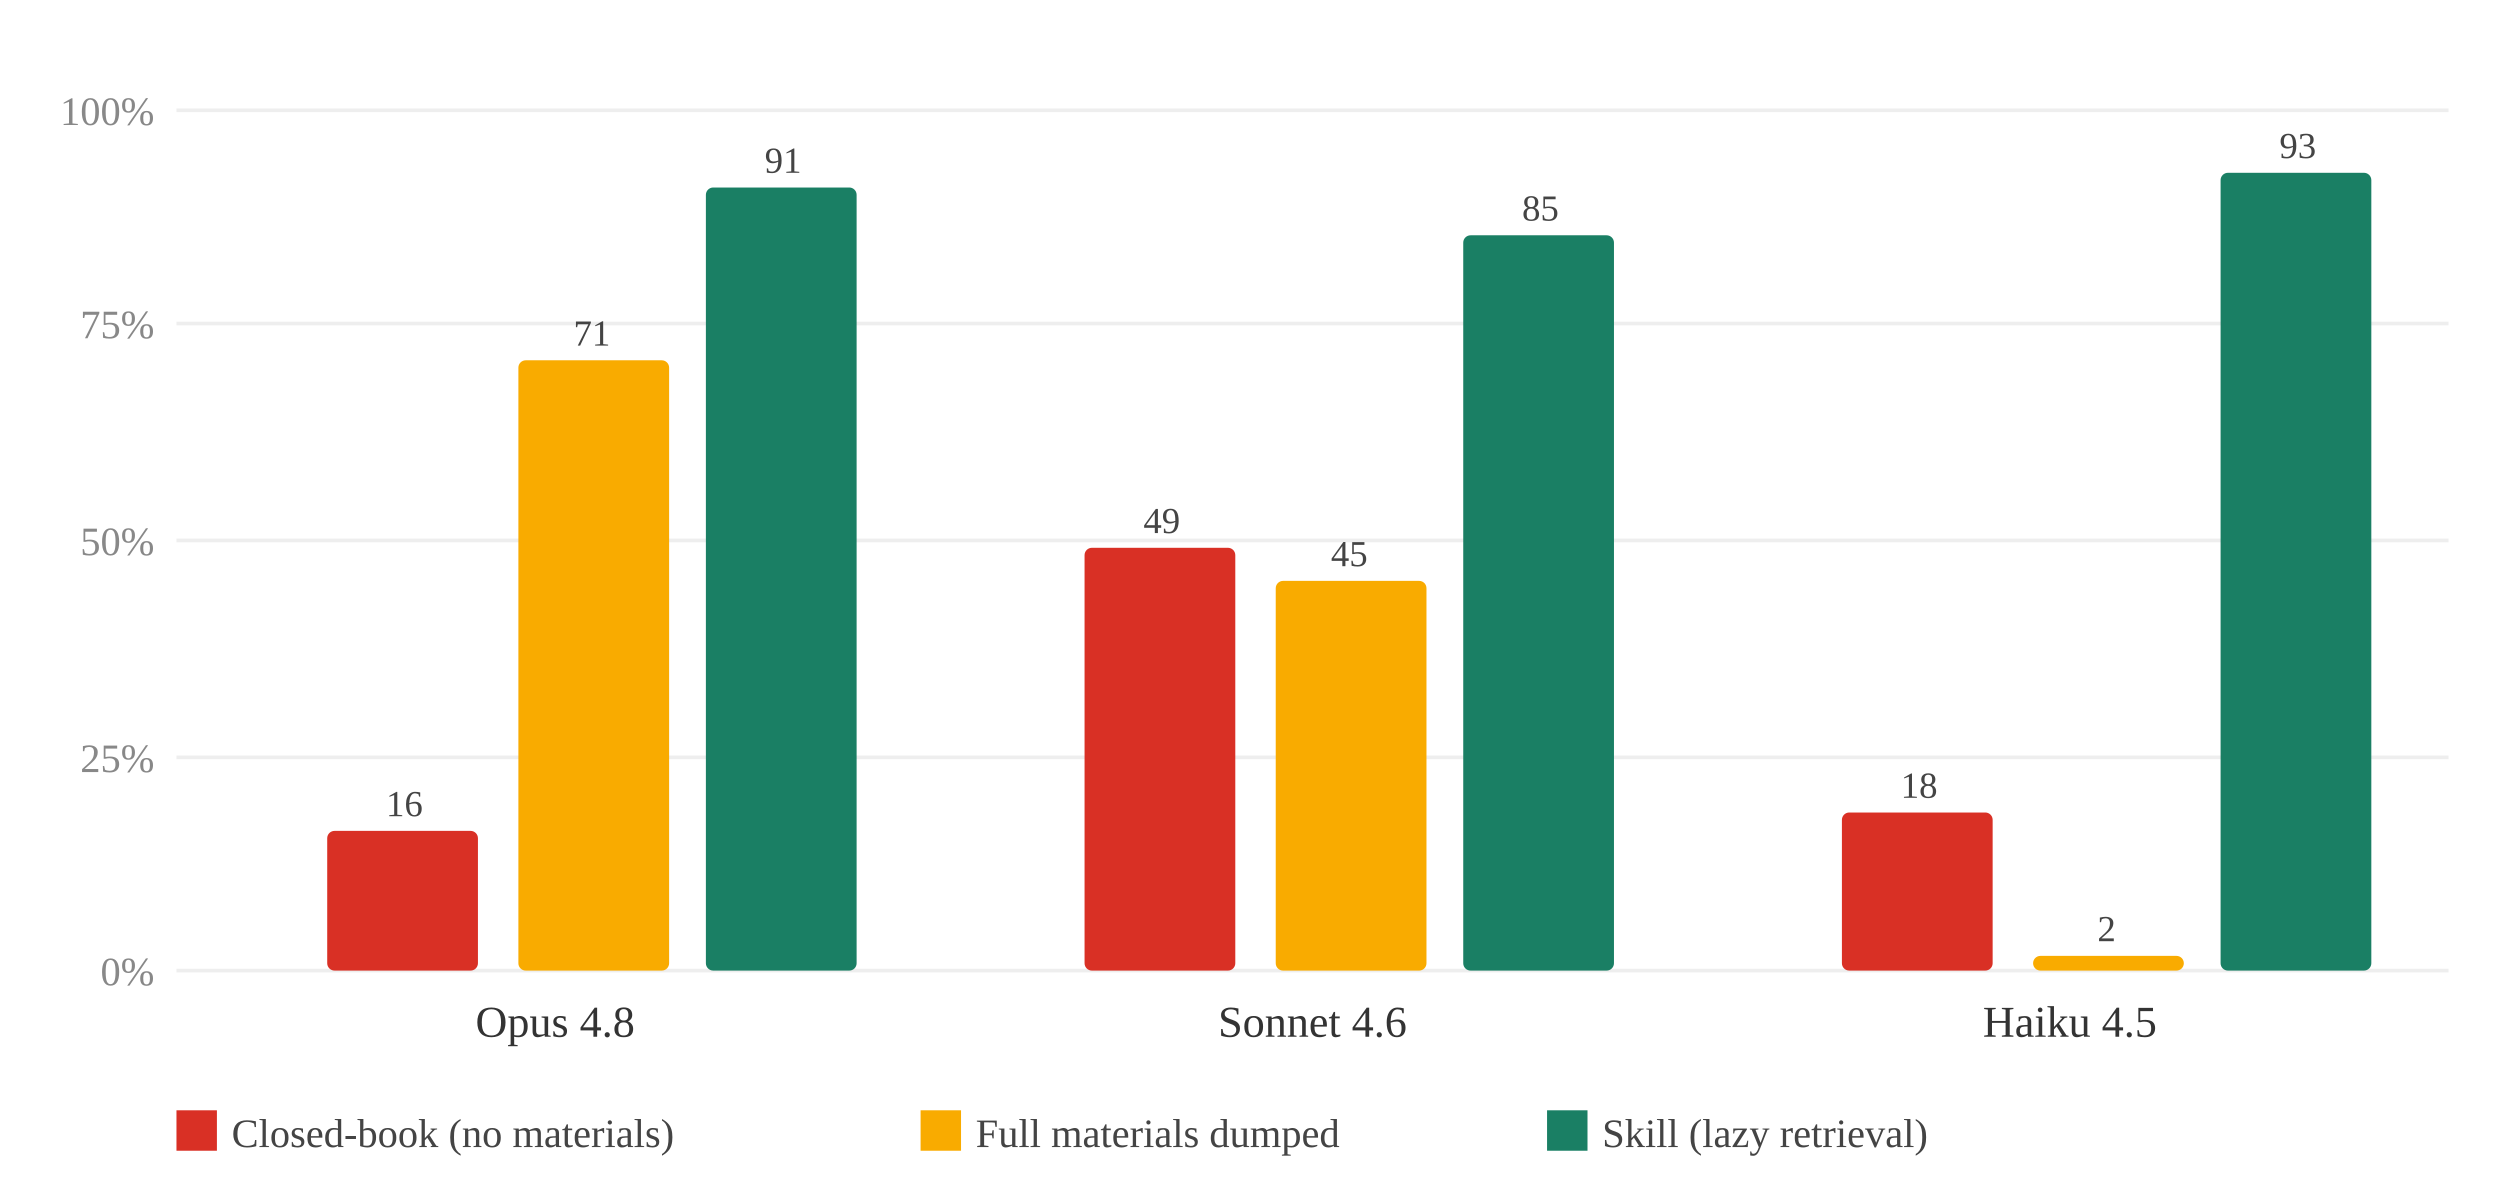
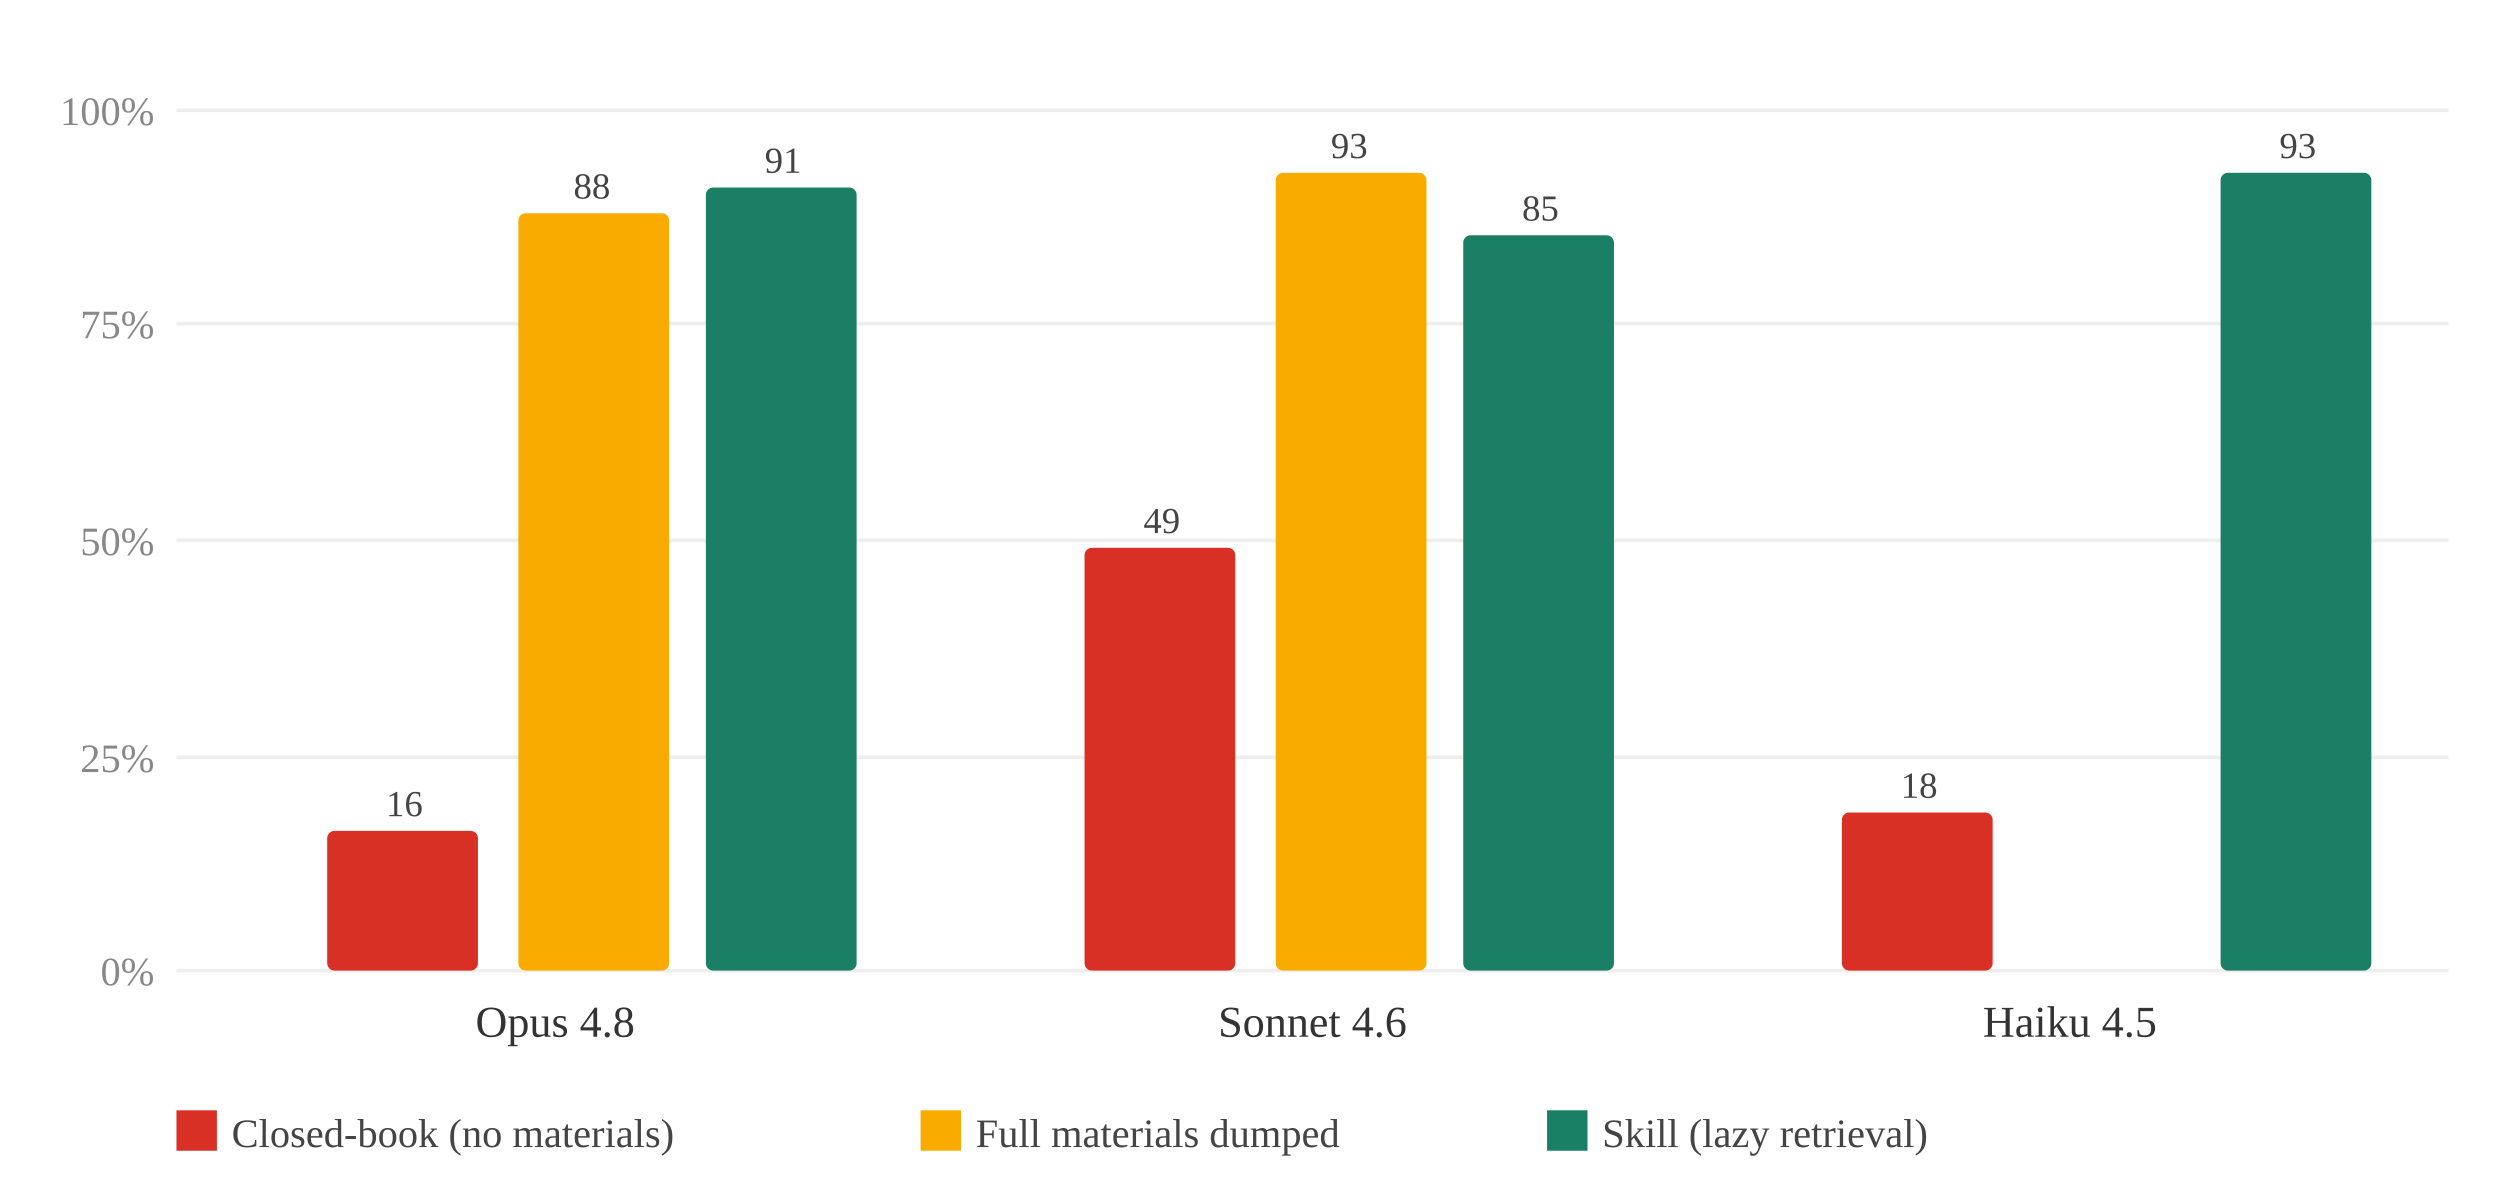
<svg xmlns="http://www.w3.org/2000/svg" viewBox="0 0 680 320" role="img">
  <line x1="48" y1="264" x2="666" y2="264" stroke="#eee" />
  <text x="42" y="268" font-size="11" fill="#888" text-anchor="end">0%</text>
  <line x1="48" y1="206" x2="666" y2="206" stroke="#eee" />
  <text x="42" y="210" font-size="11" fill="#888" text-anchor="end">25%</text>
  <line x1="48" y1="147" x2="666" y2="147" stroke="#eee" />
  <text x="42" y="151" font-size="11" fill="#888" text-anchor="end">50%</text>
  <line x1="48" y1="88" x2="666" y2="88" stroke="#eee" />
  <text x="42" y="92" font-size="11" fill="#888" text-anchor="end">75%</text>
  <line x1="48" y1="30" x2="666" y2="30" stroke="#eee" />
  <text x="42" y="34" font-size="11" fill="#888" text-anchor="end">100%</text>
  <rect x="89" y="226" width="41" height="38" fill="#d93025" rx="2" />
  <text x="110" y="222" font-size="10" fill="#444" text-anchor="middle">16</text>
-   <rect x="141" y="98" width="41" height="166" fill="#f9ab00" rx="2" />
-   <text x="161" y="94" font-size="10" fill="#444" text-anchor="middle">71</text>
+   <rect x="141" y="58" width="41" height="206" fill="#f9ab00" rx="2" />
+   <text x="161" y="54" font-size="10" fill="#444" text-anchor="middle">88</text>
  <rect x="192" y="51" width="41" height="213" fill="#1a7f64" rx="2" />
  <text x="213" y="47" font-size="10" fill="#444" text-anchor="middle">91</text>
  <text x="151" y="282" font-size="12" fill="#333" text-anchor="middle">Opus 4.8</text>
  <rect x="295" y="149" width="41" height="115" fill="#d93025" rx="2" />
  <text x="316" y="145" font-size="10" fill="#444" text-anchor="middle">49</text>
-   <rect x="347" y="158" width="41" height="106" fill="#f9ab00" rx="2" />
-   <text x="367" y="154" font-size="10" fill="#444" text-anchor="middle">45</text>
+   <rect x="347" y="47" width="41" height="217" fill="#f9ab00" rx="2" />
+   <text x="367" y="43" font-size="10" fill="#444" text-anchor="middle">93</text>
  <rect x="398" y="64" width="41" height="200" fill="#1a7f64" rx="2" />
  <text x="419" y="60" font-size="10" fill="#444" text-anchor="middle">85</text>
  <text x="357" y="282" font-size="12" fill="#333" text-anchor="middle">Sonnet 4.6</text>
  <rect x="501" y="221" width="41" height="43" fill="#d93025" rx="2" />
  <text x="522" y="217" font-size="10" fill="#444" text-anchor="middle">18</text>
-   <rect x="553" y="260" width="41" height="4" fill="#f9ab00" rx="2" />
-   <text x="573" y="256" font-size="10" fill="#444" text-anchor="middle">2</text>
  <rect x="604" y="47" width="41" height="217" fill="#1a7f64" rx="2" />
  <text x="625" y="43" font-size="10" fill="#444" text-anchor="middle">93</text>
  <text x="563" y="282" font-size="12" fill="#333" text-anchor="middle">Haiku 4.5</text>
  <rect x="48" y="302" width="11" height="11" fill="#d93025" />
  <text x="63" y="312" font-size="11" fill="#444">Closed-book (no materials)</text>
  <rect x="250.4" y="302" width="11" height="11" fill="#f9ab00" />
  <text x="265.4" y="312" font-size="11" fill="#444">Full materials dumped</text>
  <rect x="420.8" y="302" width="11" height="11" fill="#1a7f64" />
  <text x="435.8" y="312" font-size="11" fill="#444">Skill (lazy retrieval)</text>
</svg>
